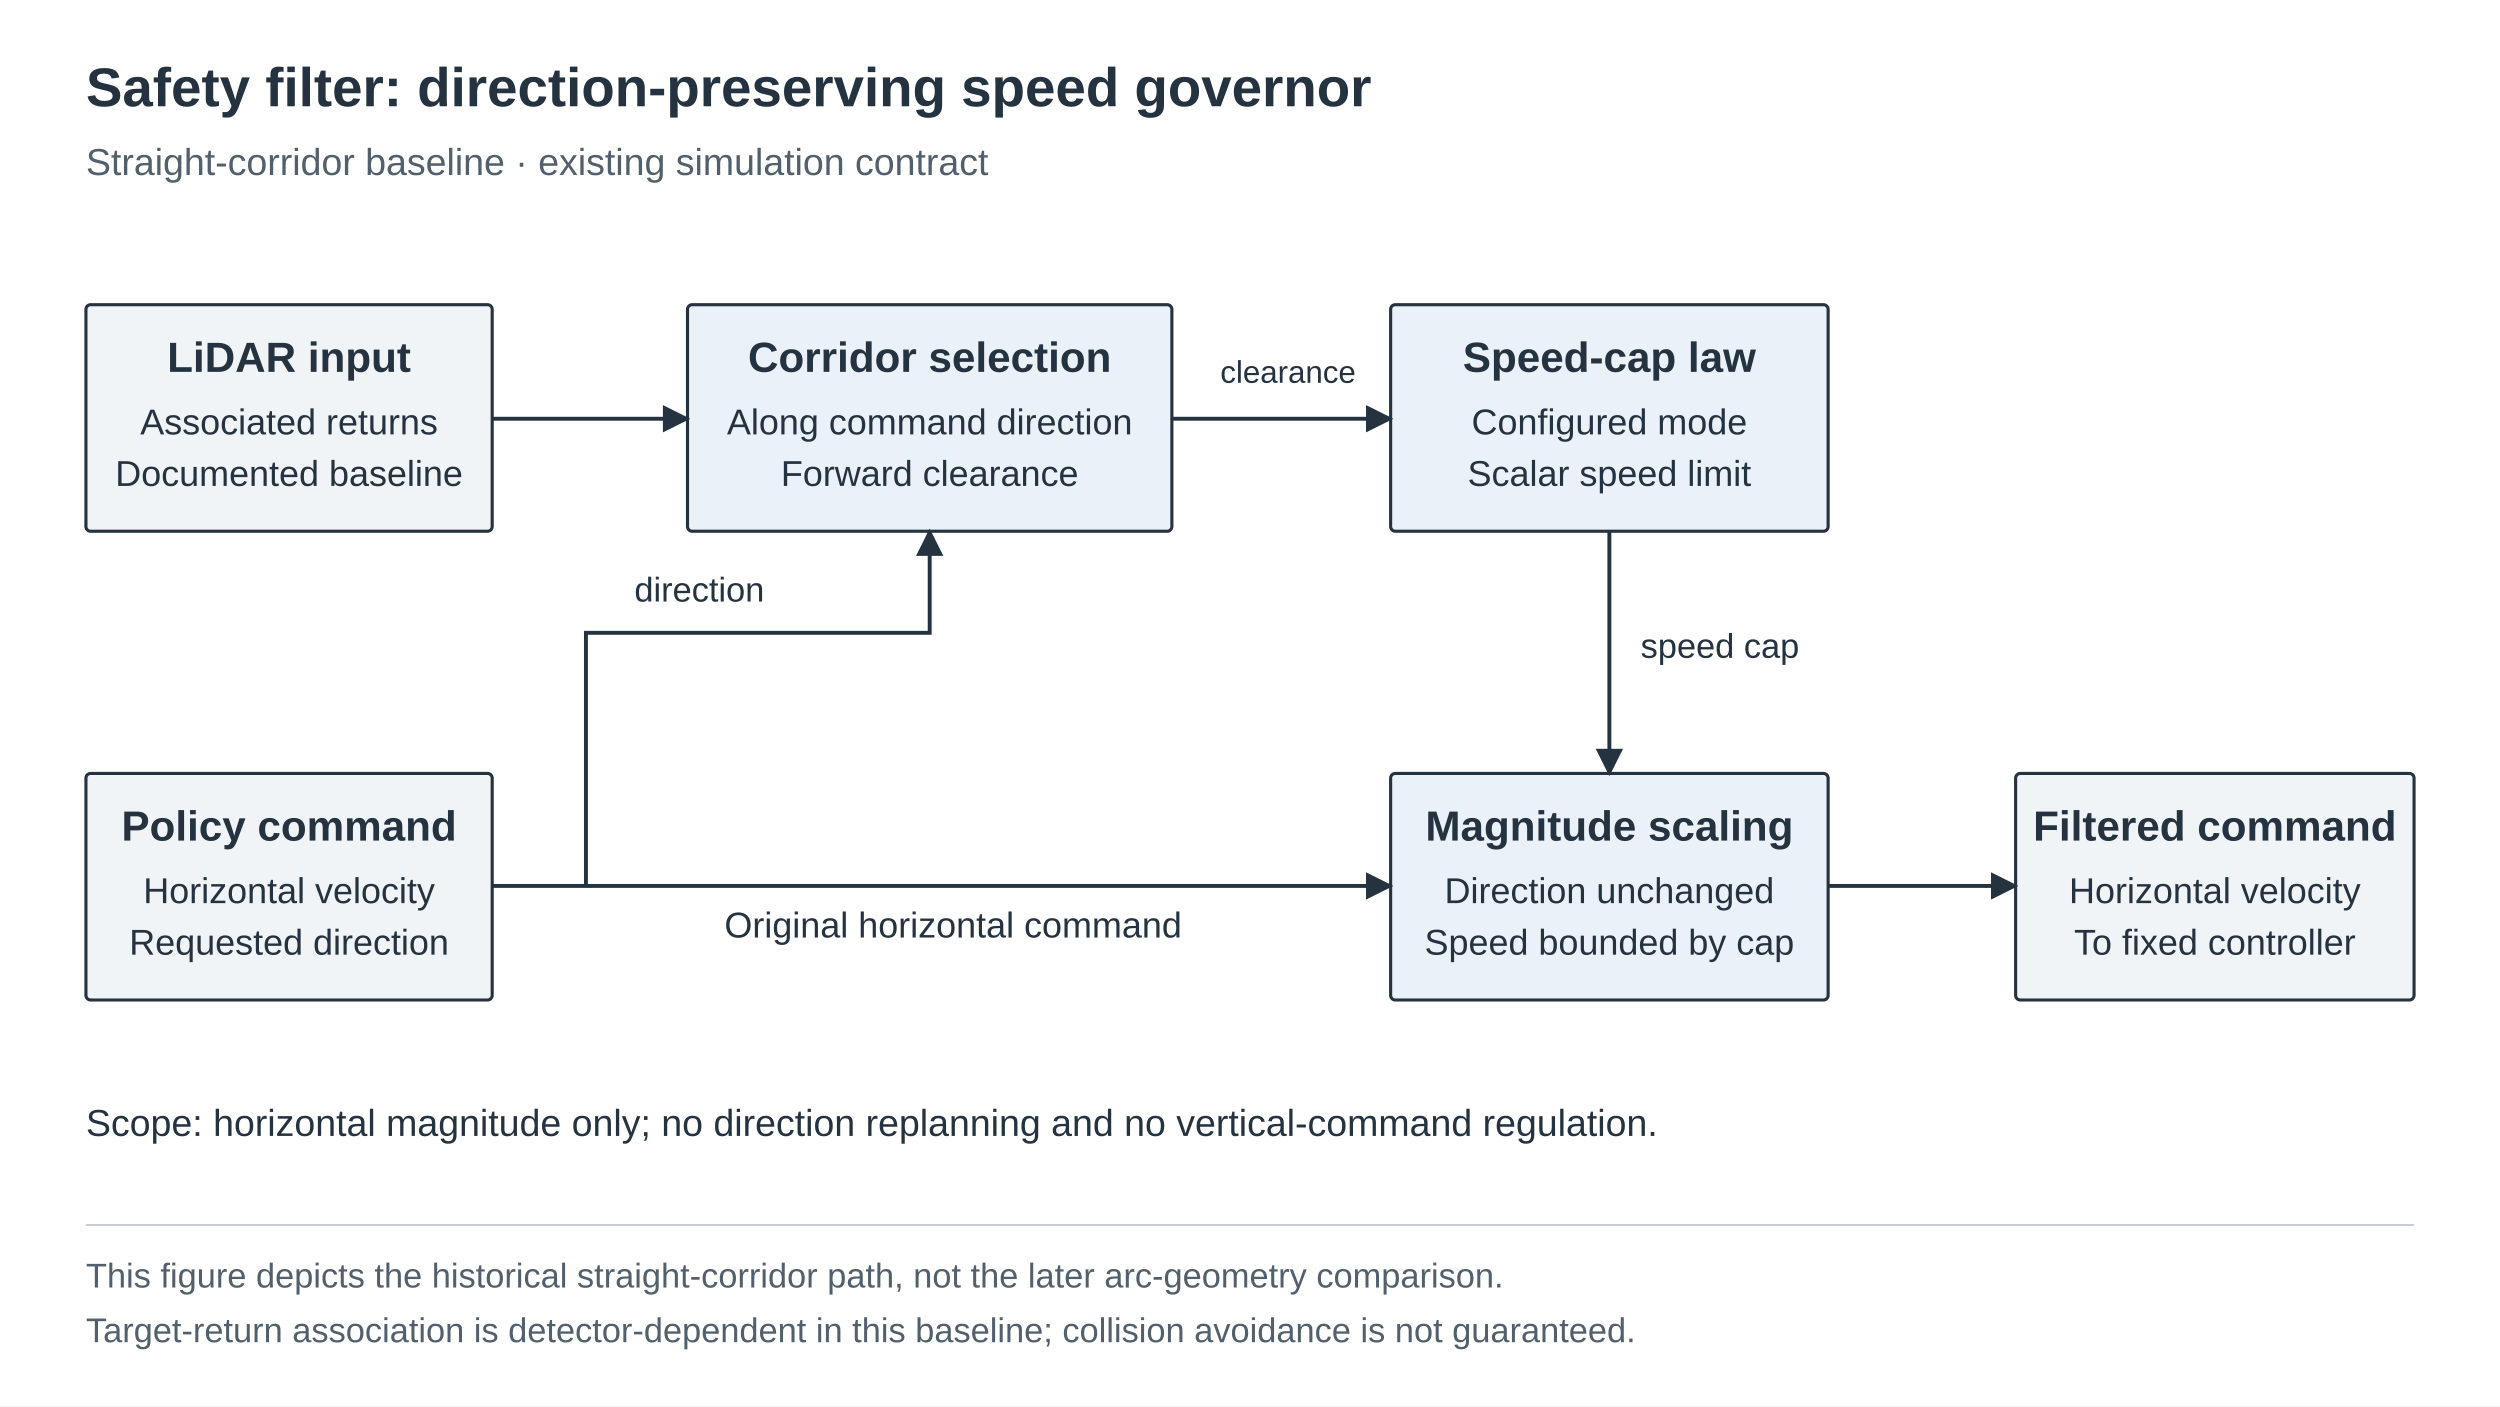
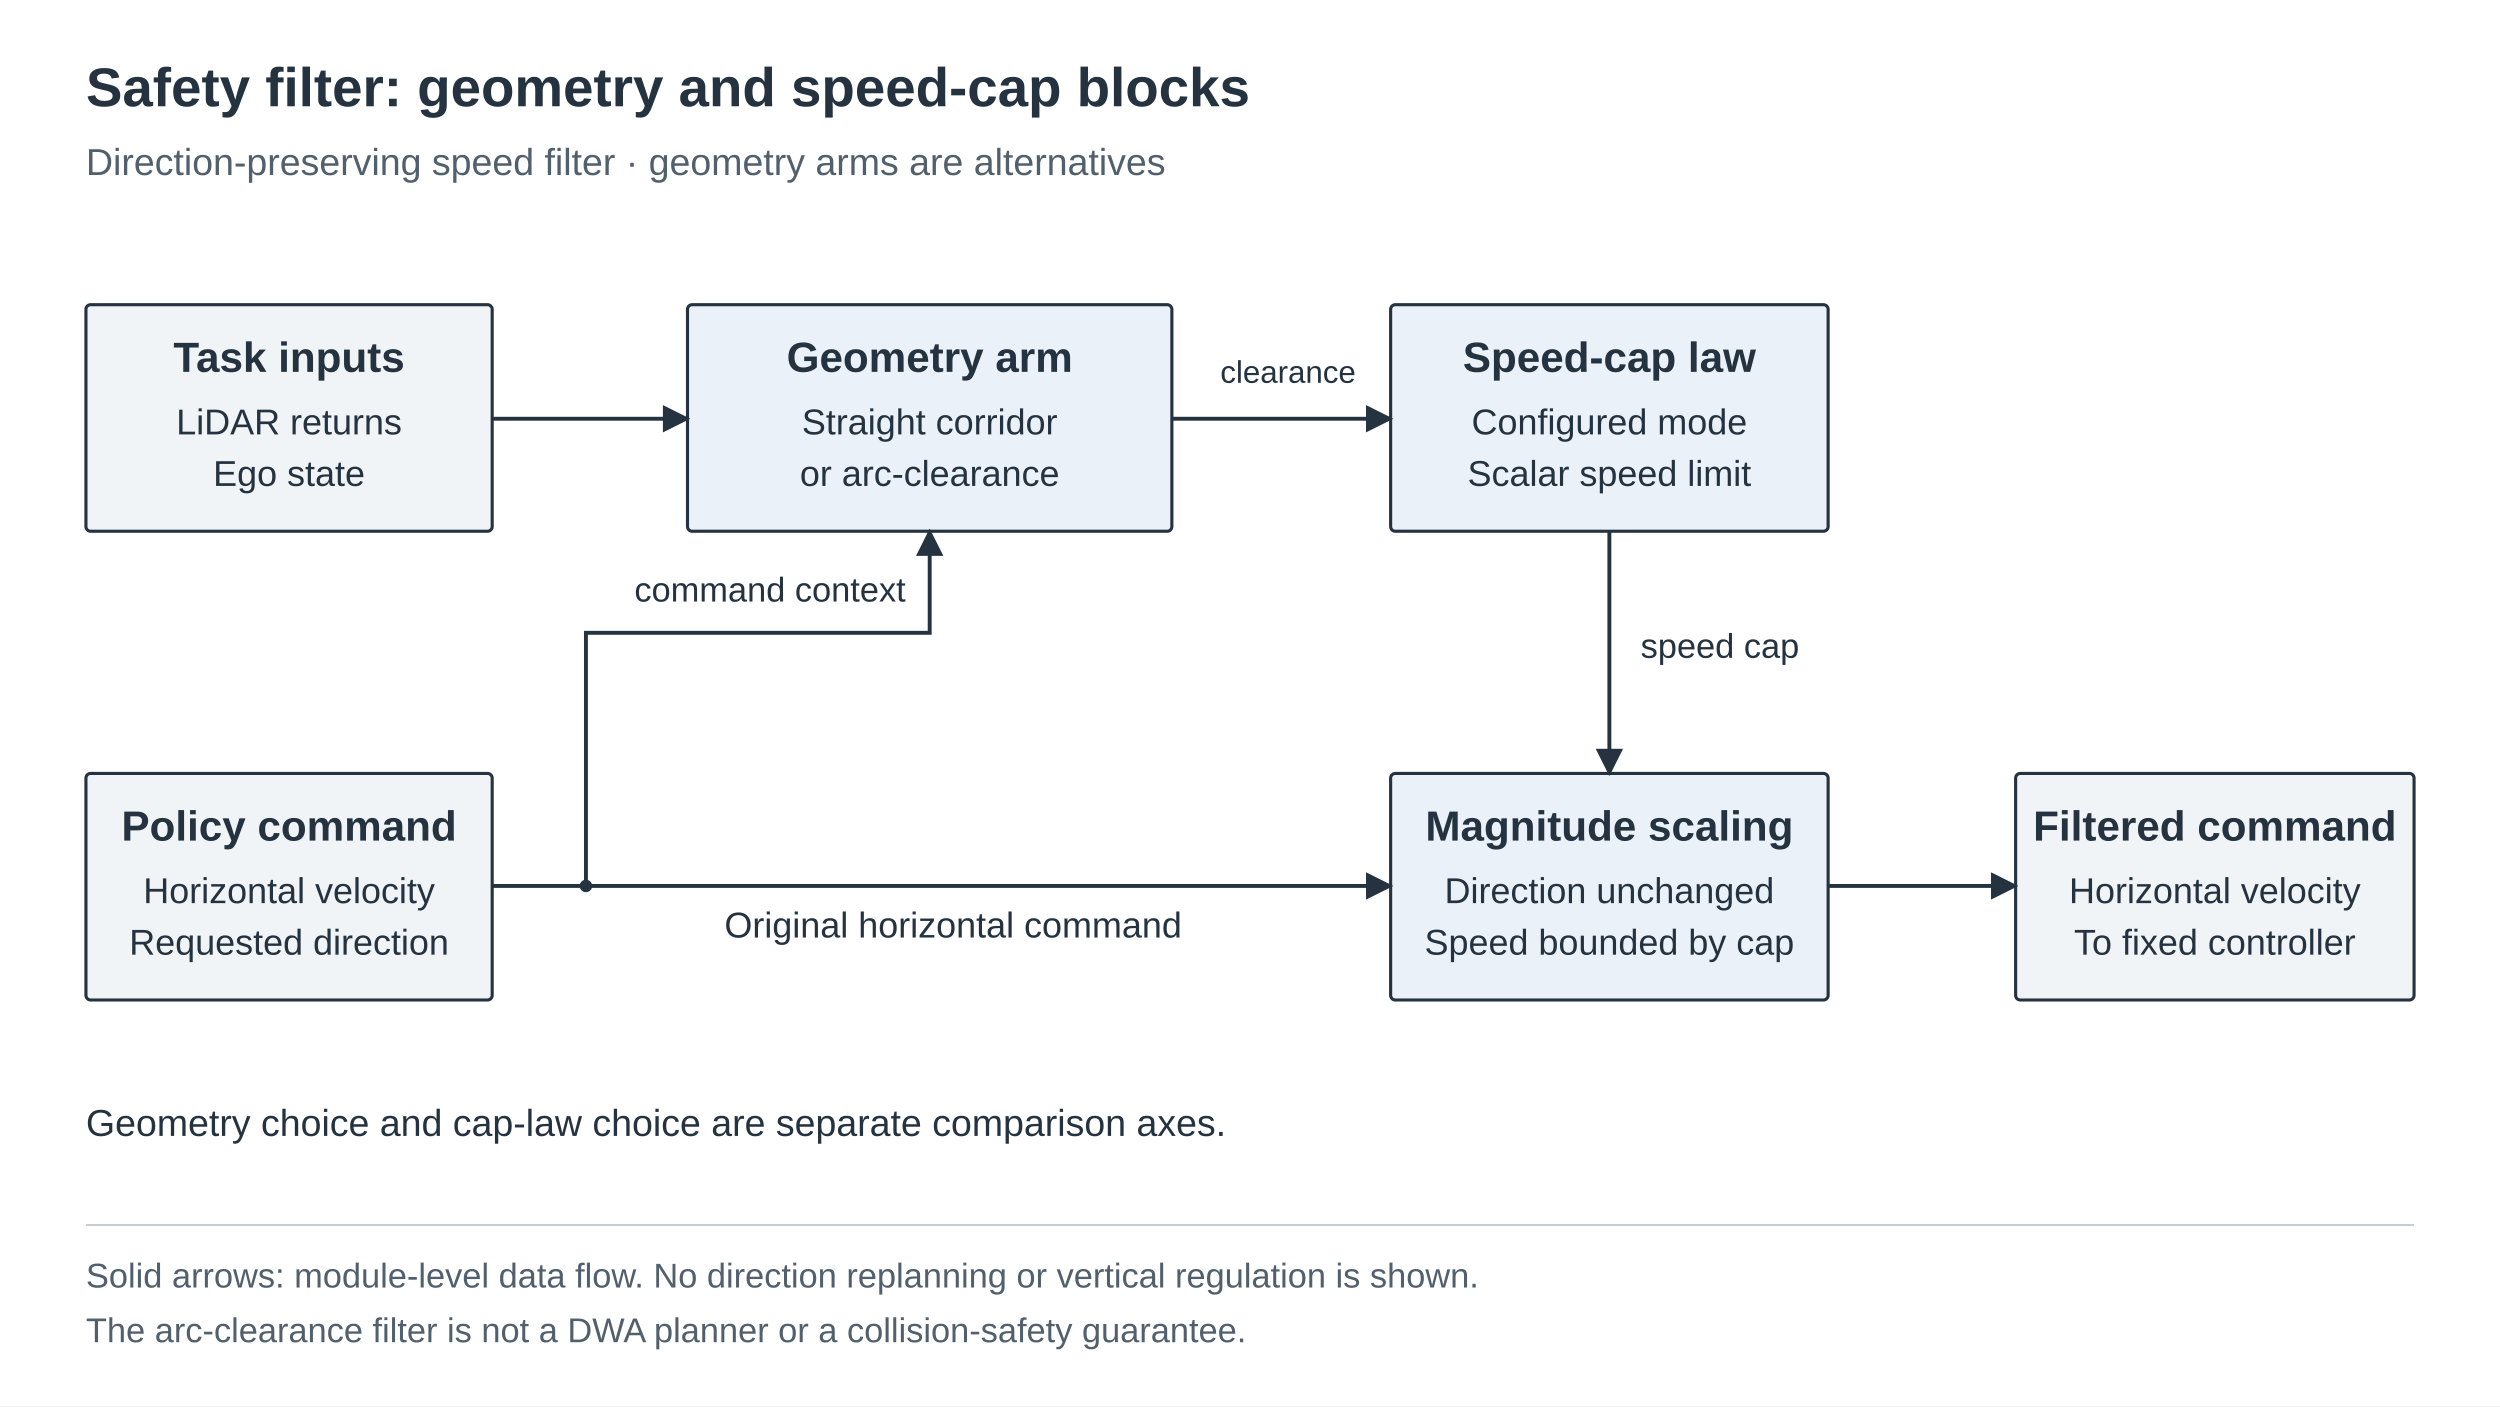
<svg xmlns="http://www.w3.org/2000/svg" width="1600" height="900" viewBox="0 0 1600 900" role="img" aria-labelledby="title desc">
  <defs>
    <marker id="arrow" viewBox="0 0 10 10" refX="9" refY="5" markerWidth="7" markerHeight="7" orient="auto">
      <path d="M0 0L10 5L0 10Z" fill="#253341" />
    </marker>
  </defs>
  <rect width="1600" height="900" fill="white" />
  <g font-family="Arial, Noto Sans CJK KR, sans-serif" fill="#16232f">
-     <text x="55" y="68" font-size="35" font-weight="700" text-anchor="start" fill="#253341">Safety filter: direction-preserving speed governor</text>
-     <text x="55" y="112" font-size="24" font-weight="400" text-anchor="start" fill="#52606d">Straight-corridor baseline · existing simulation contract</text>
-     <rect x="55" y="195" width="260" height="145" rx="3" fill="#f1f4f6" stroke="#253341" stroke-width="2" />
-     <text x="185.0" y="238" font-size="27" font-weight="700" text-anchor="middle" fill="#253341">LiDAR input</text>
-     <text x="185.0" y="278" font-size="23" font-weight="400" text-anchor="middle" fill="#253341">Associated returns</text>
-     <text x="185.0" y="311" font-size="23" font-weight="400" text-anchor="middle" fill="#253341">Documented baseline</text>
-     <rect x="440" y="195" width="310" height="145" rx="3" fill="#eaf1f8" stroke="#253341" stroke-width="2" />
-     <text x="595.0" y="238" font-size="27" font-weight="700" text-anchor="middle" fill="#253341">Corridor selection</text>
-     <text x="595.0" y="278" font-size="23" font-weight="400" text-anchor="middle" fill="#253341">Along command direction</text>
-     <text x="595.0" y="311" font-size="23" font-weight="400" text-anchor="middle" fill="#253341">Forward clearance</text>
-     <rect x="890" y="195" width="280" height="145" rx="3" fill="#eaf1f8" stroke="#253341" stroke-width="2" />
-     <text x="1030.0" y="238" font-size="27" font-weight="700" text-anchor="middle" fill="#253341">Speed-cap law</text>
-     <text x="1030.0" y="278" font-size="23" font-weight="400" text-anchor="middle" fill="#253341">Configured mode</text>
-     <text x="1030.0" y="311" font-size="23" font-weight="400" text-anchor="middle" fill="#253341">Scalar speed limit</text>
+     <text x="55" y="68" font-size="35" font-weight="700" text-anchor="start" fill="#253341">Safety filter: geometry and speed-cap blocks</text>
+     <text x="55" y="112" font-size="24" font-weight="400" text-anchor="start" fill="#52606d">Direction-preserving speed filter · geometry arms are alternatives</text>
+     <g data-block="true">
+       <rect x="55" y="195" width="260" height="145" rx="3" fill="#f1f4f6" stroke="#253341" stroke-width="2" />
+       <text x="185.0" y="238" font-size="27" font-weight="700" text-anchor="middle" fill="#253341">Task inputs</text>
+       <text x="185.0" y="278" font-size="23" font-weight="400" text-anchor="middle" fill="#253341">LiDAR returns</text>
+       <text x="185.0" y="311" font-size="23" font-weight="400" text-anchor="middle" fill="#253341">Ego state</text>
+     </g>
+     <g data-block="true">
+       <rect x="440" y="195" width="310" height="145" rx="3" fill="#eaf1f8" stroke="#253341" stroke-width="2" />
+       <text x="595.0" y="238" font-size="27" font-weight="700" text-anchor="middle" fill="#253341">Geometry arm</text>
+       <text x="595.0" y="278" font-size="23" font-weight="400" text-anchor="middle" fill="#253341">Straight corridor</text>
+       <text x="595.0" y="311" font-size="23" font-weight="400" text-anchor="middle" fill="#253341">or arc-clearance</text>
+     </g>
+     <g data-block="true">
+       <rect x="890" y="195" width="280" height="145" rx="3" fill="#eaf1f8" stroke="#253341" stroke-width="2" />
+       <text x="1030.0" y="238" font-size="27" font-weight="700" text-anchor="middle" fill="#253341">Speed-cap law</text>
+       <text x="1030.0" y="278" font-size="23" font-weight="400" text-anchor="middle" fill="#253341">Configured mode</text>
+       <text x="1030.0" y="311" font-size="23" font-weight="400" text-anchor="middle" fill="#253341">Scalar speed limit</text>
+     </g>
    <path d="M315 268 L440 268" fill="none" stroke="#253341" stroke-width="2.5" marker-end="url(#arrow)" />
    <path d="M750 268 L890 268" fill="none" stroke="#253341" stroke-width="2.5" marker-end="url(#arrow)" />
    <text x="781" y="245" font-size="20" font-weight="400" text-anchor="start" fill="#253341">clearance</text>
-     <rect x="55" y="495" width="260" height="145" rx="3" fill="#f1f4f6" stroke="#253341" stroke-width="2" />
-     <text x="185.0" y="538" font-size="27" font-weight="700" text-anchor="middle" fill="#253341">Policy command</text>
-     <text x="185.0" y="578" font-size="23" font-weight="400" text-anchor="middle" fill="#253341">Horizontal velocity</text>
-     <text x="185.0" y="611" font-size="23" font-weight="400" text-anchor="middle" fill="#253341">Requested direction</text>
-     <rect x="890" y="495" width="280" height="145" rx="3" fill="#eaf1f8" stroke="#253341" stroke-width="2" />
-     <text x="1030.0" y="538" font-size="27" font-weight="700" text-anchor="middle" fill="#253341">Magnitude scaling</text>
-     <text x="1030.0" y="578" font-size="23" font-weight="400" text-anchor="middle" fill="#253341">Direction unchanged</text>
-     <text x="1030.0" y="611" font-size="23" font-weight="400" text-anchor="middle" fill="#253341">Speed bounded by cap</text>
-     <rect x="1290" y="495" width="255" height="145" rx="3" fill="#f1f4f6" stroke="#253341" stroke-width="2" />
-     <text x="1417.5" y="538" font-size="27" font-weight="700" text-anchor="middle" fill="#253341">Filtered command</text>
-     <text x="1417.5" y="578" font-size="23" font-weight="400" text-anchor="middle" fill="#253341">Horizontal velocity</text>
-     <text x="1417.5" y="611" font-size="23" font-weight="400" text-anchor="middle" fill="#253341">To fixed controller</text>
+     <g data-block="true">
+       <rect x="55" y="495" width="260" height="145" rx="3" fill="#f1f4f6" stroke="#253341" stroke-width="2" />
+       <text x="185.0" y="538" font-size="27" font-weight="700" text-anchor="middle" fill="#253341">Policy command</text>
+       <text x="185.0" y="578" font-size="23" font-weight="400" text-anchor="middle" fill="#253341">Horizontal velocity</text>
+       <text x="185.0" y="611" font-size="23" font-weight="400" text-anchor="middle" fill="#253341">Requested direction</text>
+     </g>
+     <g data-block="true">
+       <rect x="890" y="495" width="280" height="145" rx="3" fill="#eaf1f8" stroke="#253341" stroke-width="2" />
+       <text x="1030.0" y="538" font-size="27" font-weight="700" text-anchor="middle" fill="#253341">Magnitude scaling</text>
+       <text x="1030.0" y="578" font-size="23" font-weight="400" text-anchor="middle" fill="#253341">Direction unchanged</text>
+       <text x="1030.0" y="611" font-size="23" font-weight="400" text-anchor="middle" fill="#253341">Speed bounded by cap</text>
+     </g>
+     <g data-block="true">
+       <rect x="1290" y="495" width="255" height="145" rx="3" fill="#f1f4f6" stroke="#253341" stroke-width="2" />
+       <text x="1417.5" y="538" font-size="27" font-weight="700" text-anchor="middle" fill="#253341">Filtered command</text>
+       <text x="1417.5" y="578" font-size="23" font-weight="400" text-anchor="middle" fill="#253341">Horizontal velocity</text>
+       <text x="1417.5" y="611" font-size="23" font-weight="400" text-anchor="middle" fill="#253341">To fixed controller</text>
+     </g>
    <path d="M315 567 L890 567" fill="none" stroke="#253341" stroke-width="2.5" marker-end="url(#arrow)" />
    <text x="610" y="600" font-size="23" font-weight="400" text-anchor="middle" fill="#253341">Original horizontal command</text>
    <path d="M375 567 L375 405 L595 405 L595 340" fill="none" stroke="#253341" stroke-width="2.5" marker-end="url(#arrow)" />
-     <text x="406" y="385" font-size="22" font-weight="400" text-anchor="start" fill="#253341">direction</text>
+     <circle cx="375" cy="567" r="4" fill="#253341" />
+     <text x="406" y="385" font-size="22" font-weight="400" text-anchor="start" fill="#253341">command context</text>
    <path d="M1030 340 L1030 495" fill="none" stroke="#253341" stroke-width="2.5" marker-end="url(#arrow)" />
    <text x="1050" y="421" font-size="22" font-weight="400" text-anchor="start" fill="#253341">speed cap</text>
    <path d="M1170 567 L1290 567" fill="none" stroke="#253341" stroke-width="2.5" marker-end="url(#arrow)" />
-     <text x="55" y="727" font-size="24" font-weight="400" text-anchor="start" fill="#253341">Scope: horizontal magnitude only; no direction replanning and no vertical-command regulation.</text>
+     <text x="55" y="727" font-size="24" font-weight="400" text-anchor="start" fill="#253341">Geometry choice and cap-law choice are separate comparison axes.</text>
    <path d="M55 784H1545" stroke="#b6c0c8" />
-     <text x="55" y="824" font-size="22" font-weight="400" text-anchor="start" fill="#52606d">This figure depicts the historical straight-corridor path, not the later arc-geometry comparison.</text>
-     <text x="55" y="859" font-size="22" font-weight="400" text-anchor="start" fill="#52606d">Target-return association is detector-dependent in this baseline; collision avoidance is not guaranteed.</text>
+     <text x="55" y="824" font-size="22" font-weight="400" text-anchor="start" fill="#52606d">Solid arrows: module-level data flow. No direction replanning or vertical regulation is shown.</text>
+     <text x="55" y="859" font-size="22" font-weight="400" text-anchor="start" fill="#52606d">The arc-clearance filter is not a DWA planner or a collision-safety guarantee.</text>
  </g>
</svg>
